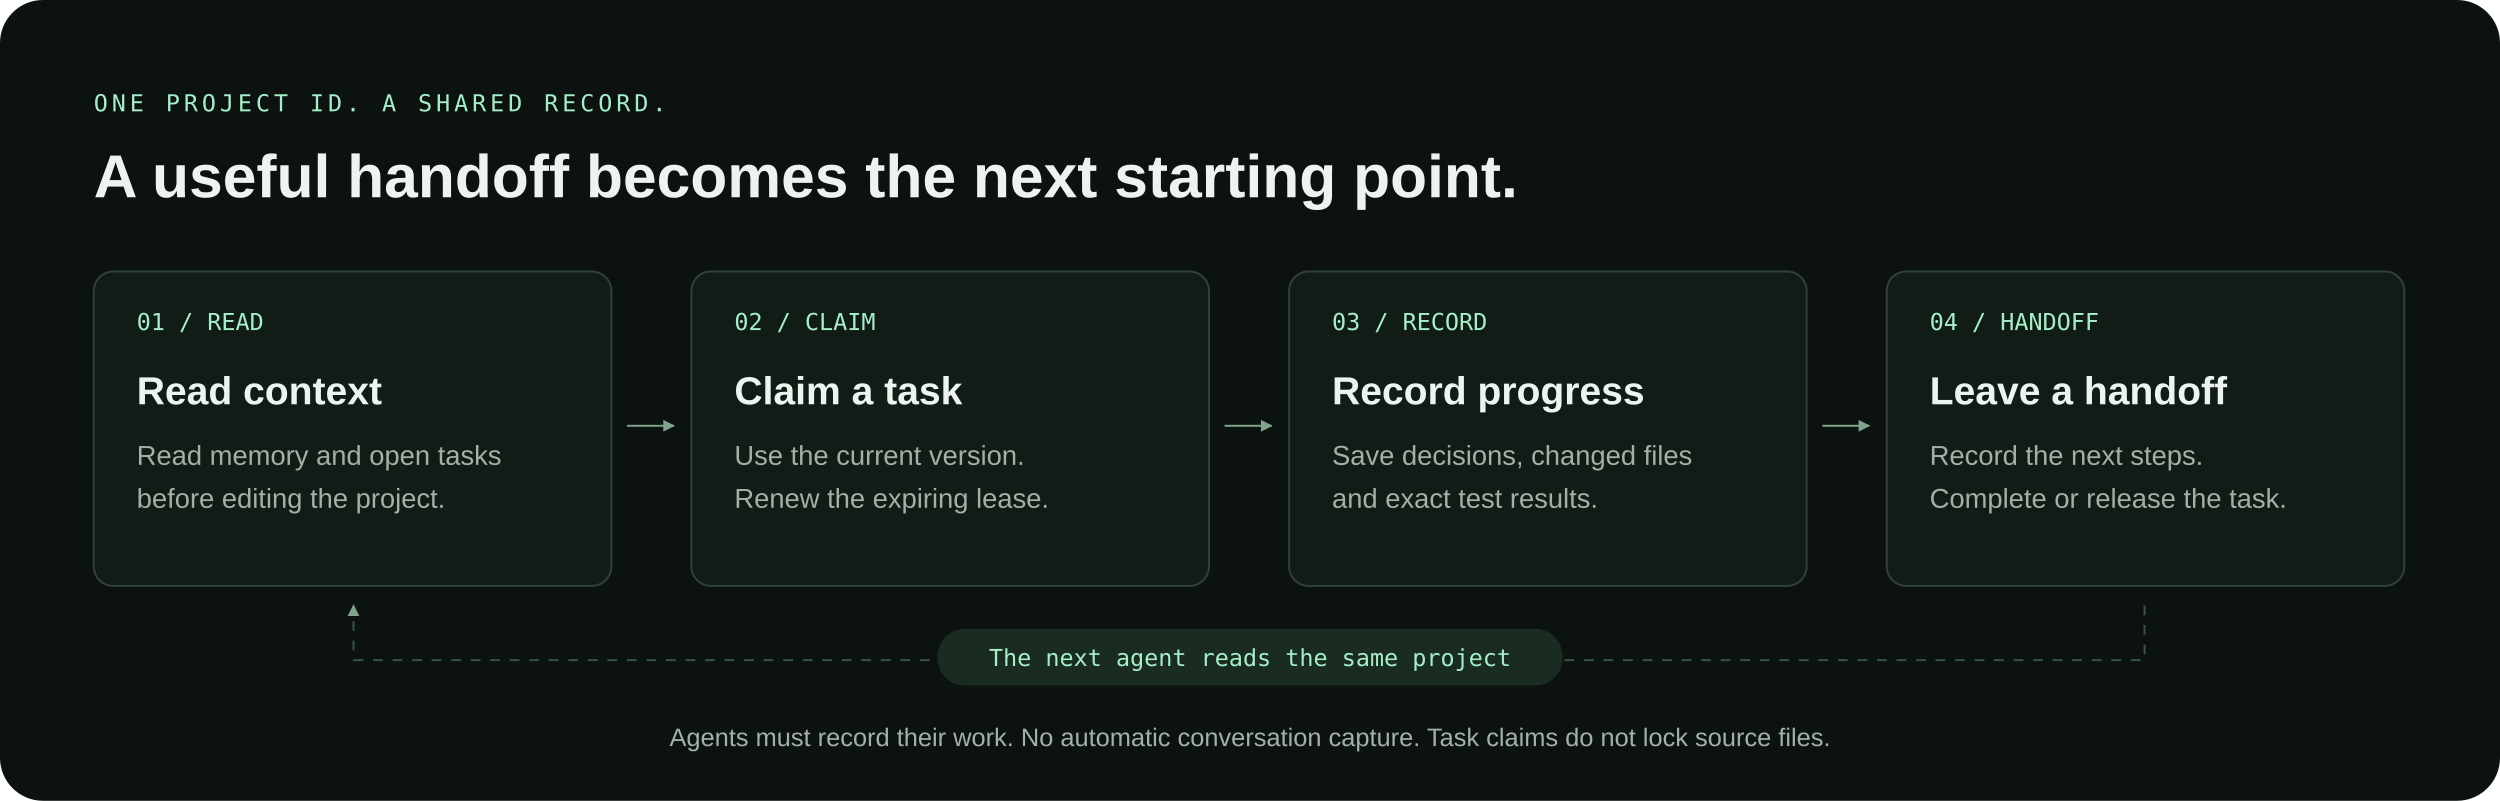
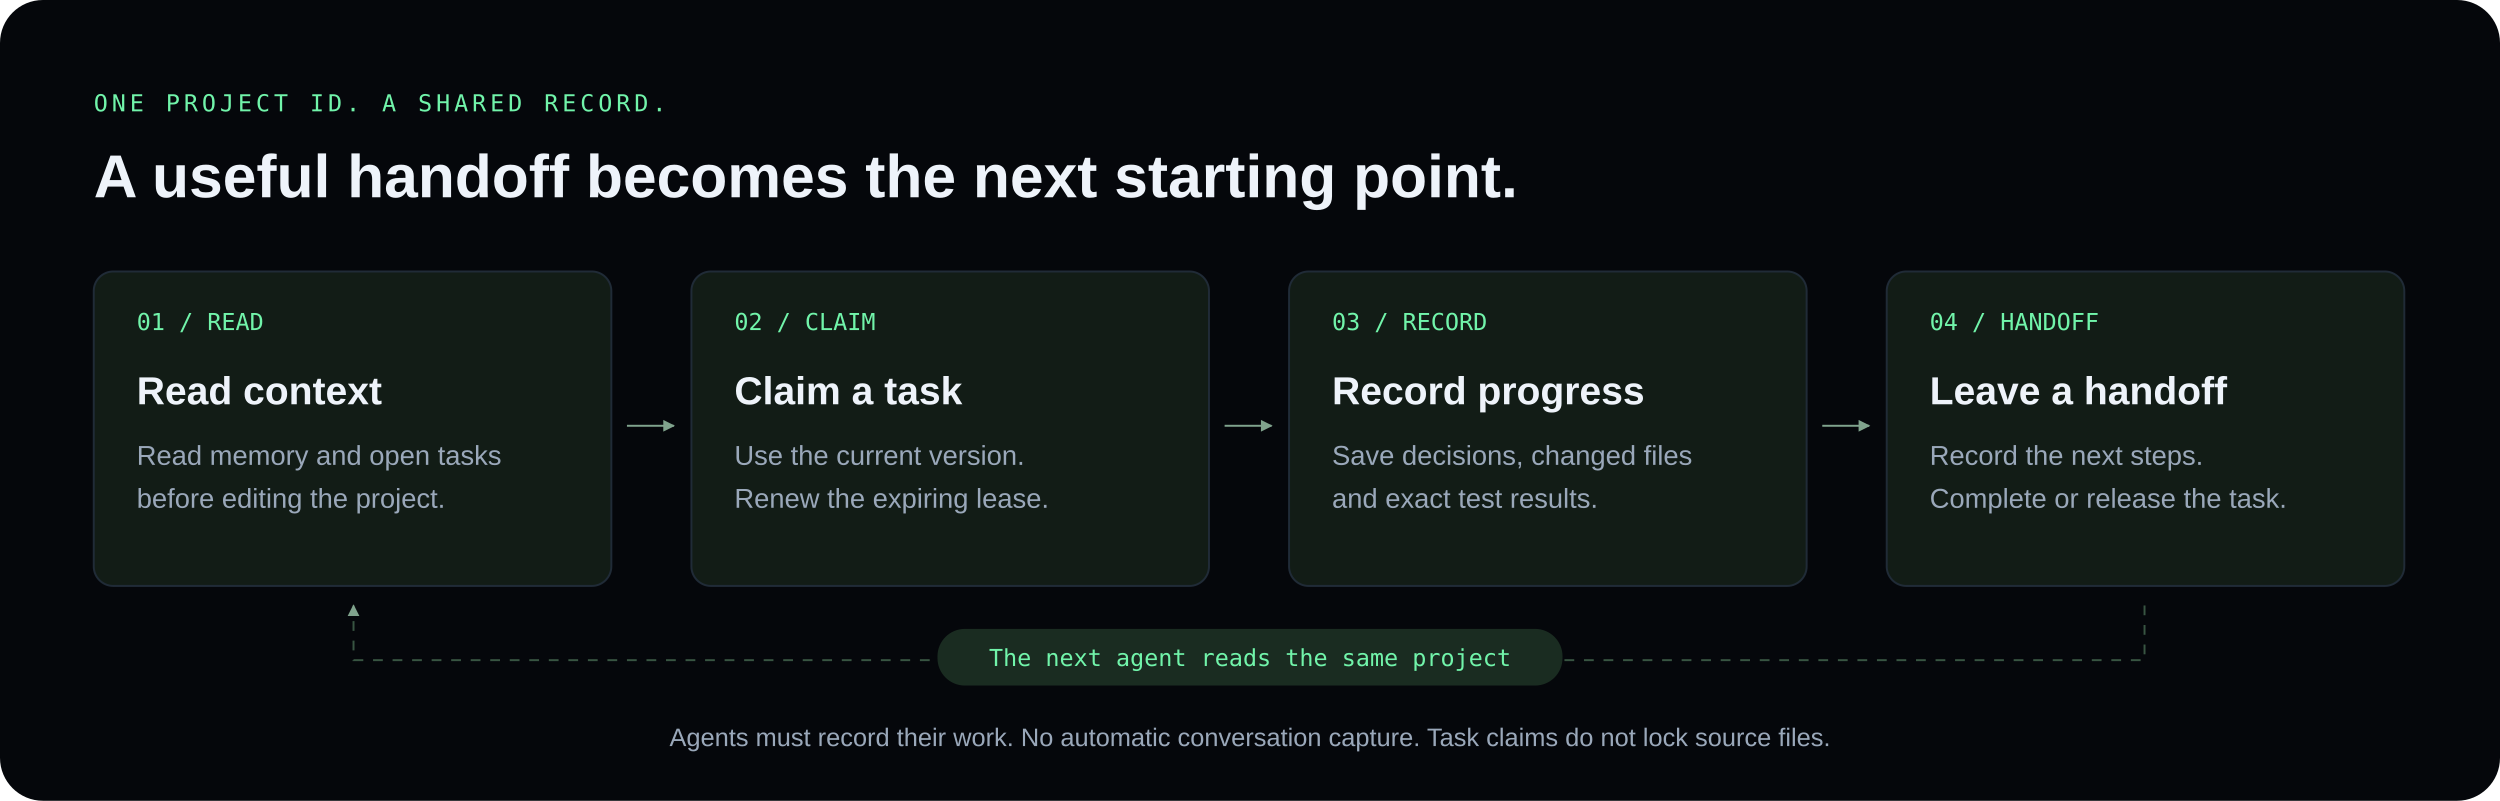
<svg xmlns="http://www.w3.org/2000/svg" width="1280" height="410" viewBox="0 0 1280 410" role="img" aria-labelledby="title desc">
  <defs>
    <marker id="arrow" viewBox="0 0 10 10" refX="9" refY="5" markerWidth="6" markerHeight="6" orient="auto">
      <path d="m0 0 10 5-10 5Z" fill="#80a38d" />
    </marker>
  </defs>
-   <rect width="1280" height="410" rx="22" fill="#0c120f" />
-   <g font-family="Arial, Helvetica, sans-serif" fill="#edf4ef">
-     <text x="48" y="57" font-family="monospace" font-size="12" fill="#a5efc8" letter-spacing="2">ONE PROJECT ID. A SHARED RECORD.</text>
+   <rect width="1280" height="410" rx="22" fill="#05070b" />
+   <g font-family="Arial, Helvetica, sans-serif" fill="#eef3fa">
+     <text x="48" y="57" font-family="monospace" font-size="12" fill="#71f4aa" letter-spacing="2">ONE PROJECT ID. A SHARED RECORD.</text>
    <text x="48" y="101" font-size="31" font-weight="600">A useful handoff becomes the next starting point.</text>
-     <g stroke="#304138" fill="#121c16">
+     <g stroke="#202b37" fill="#121c16">
      <rect x="48" y="139" width="265" height="161" rx="10" />
      <rect x="354" y="139" width="265" height="161" rx="10" />
      <rect x="660" y="139" width="265" height="161" rx="10" />
      <rect x="966" y="139" width="265" height="161" rx="10" />
    </g>
    <g fill="none" stroke="#80a38d" marker-end="url(#arrow)">
      <path d="M321 218h24" />
      <path d="M627 218h24" />
      <path d="M933 218h24" />
    </g>
-     <g font-family="monospace" font-size="12" fill="#a5efc8">
+     <g font-family="monospace" font-size="12" fill="#71f4aa">
      <text x="70" y="169">01 / READ</text>
      <text x="376" y="169">02 / CLAIM</text>
      <text x="682" y="169">03 / RECORD</text>
      <text x="988" y="169">04 / HANDOFF</text>
    </g>
    <g font-size="20" font-weight="600">
      <text x="70" y="207">Read context</text>
      <text x="376" y="207">Claim a task</text>
      <text x="682" y="207">Record progress</text>
      <text x="988" y="207">Leave a handoff</text>
    </g>
-     <g font-size="14" fill="#a2b1a8">
+     <g font-size="14" fill="#9aa8ba">
      <text x="70" y="238">Read memory and open tasks</text>
      <text x="70" y="260">before editing the project.</text>
      <text x="376" y="238">Use the current version.</text>
      <text x="376" y="260">Renew the expiring lease.</text>
      <text x="682" y="238">Save decisions, changed files</text>
      <text x="682" y="260">and exact test results.</text>
      <text x="988" y="238">Record the next steps.</text>
      <text x="988" y="260">Complete or release the task.</text>
    </g>
    <path d="M1098 310v28H181v-28" stroke="#385542" stroke-dasharray="5 5" fill="none" marker-end="url(#arrow)" />
    <rect x="480" y="322" width="320" height="29" rx="14" fill="#1a2c21" />
-     <text x="640" y="341" text-anchor="middle" font-family="monospace" font-size="12" fill="#a5efc8">The next agent reads the same project</text>
-     <text x="640" y="382" text-anchor="middle" font-size="13" fill="#a2b1a8">Agents must record their work. No automatic conversation capture. Task claims do not lock source files.</text>
+     <text x="640" y="341" text-anchor="middle" font-family="monospace" font-size="12" fill="#71f4aa">The next agent reads the same project</text>
+     <text x="640" y="382" text-anchor="middle" font-size="13" fill="#9aa8ba">Agents must record their work. No automatic conversation capture. Task claims do not lock source files.</text>
  </g>
</svg>
